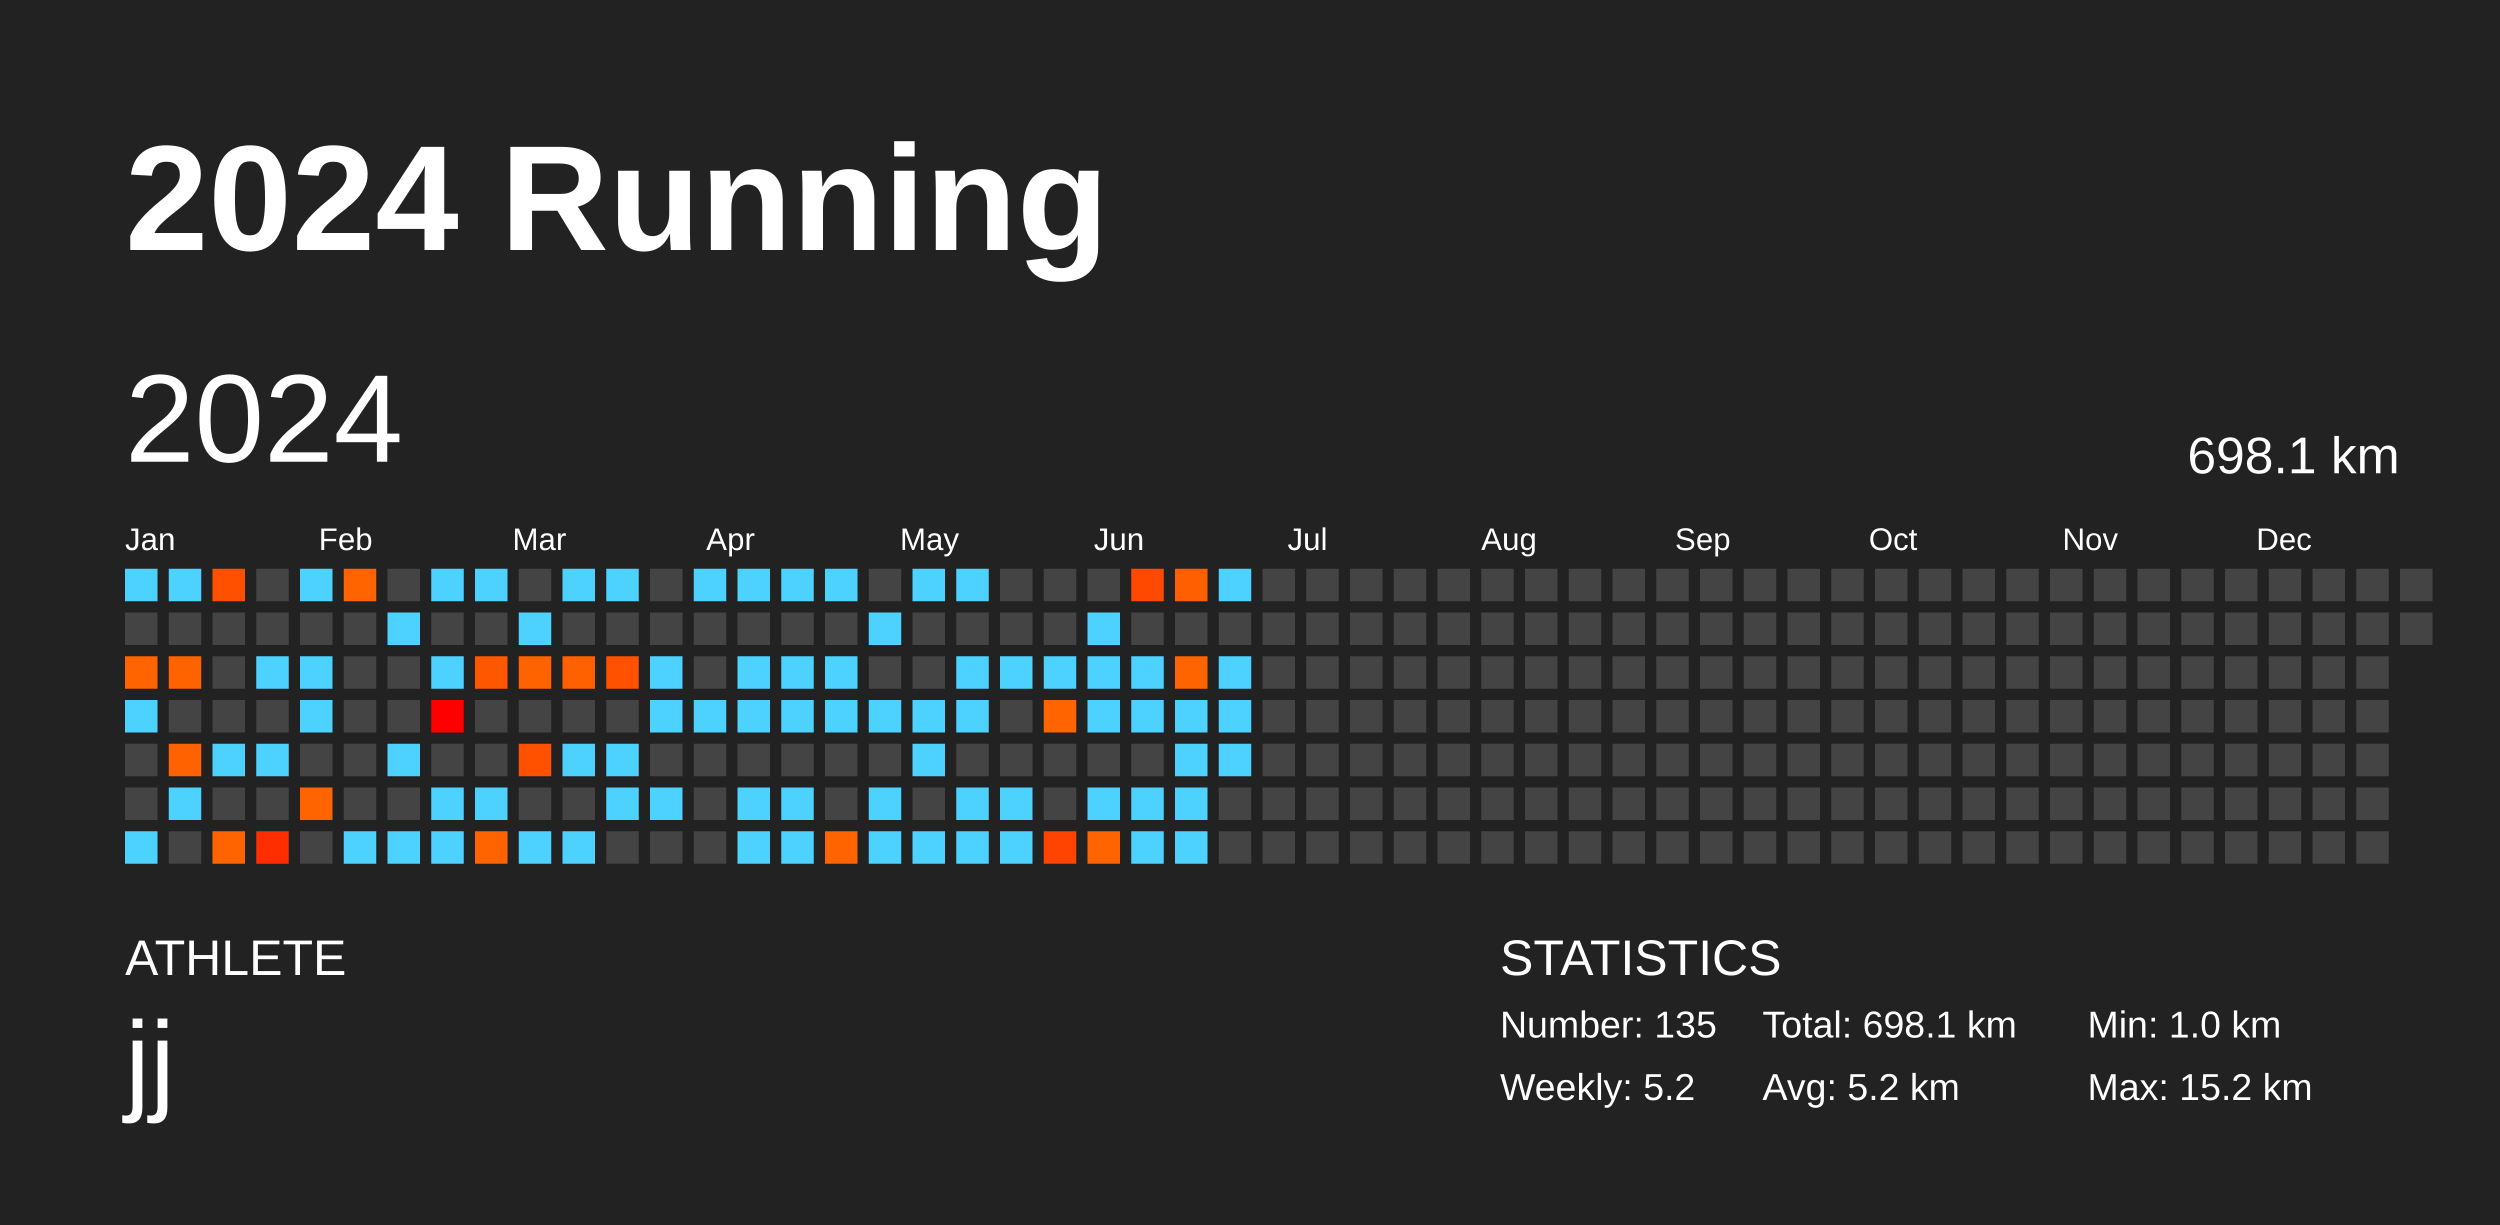
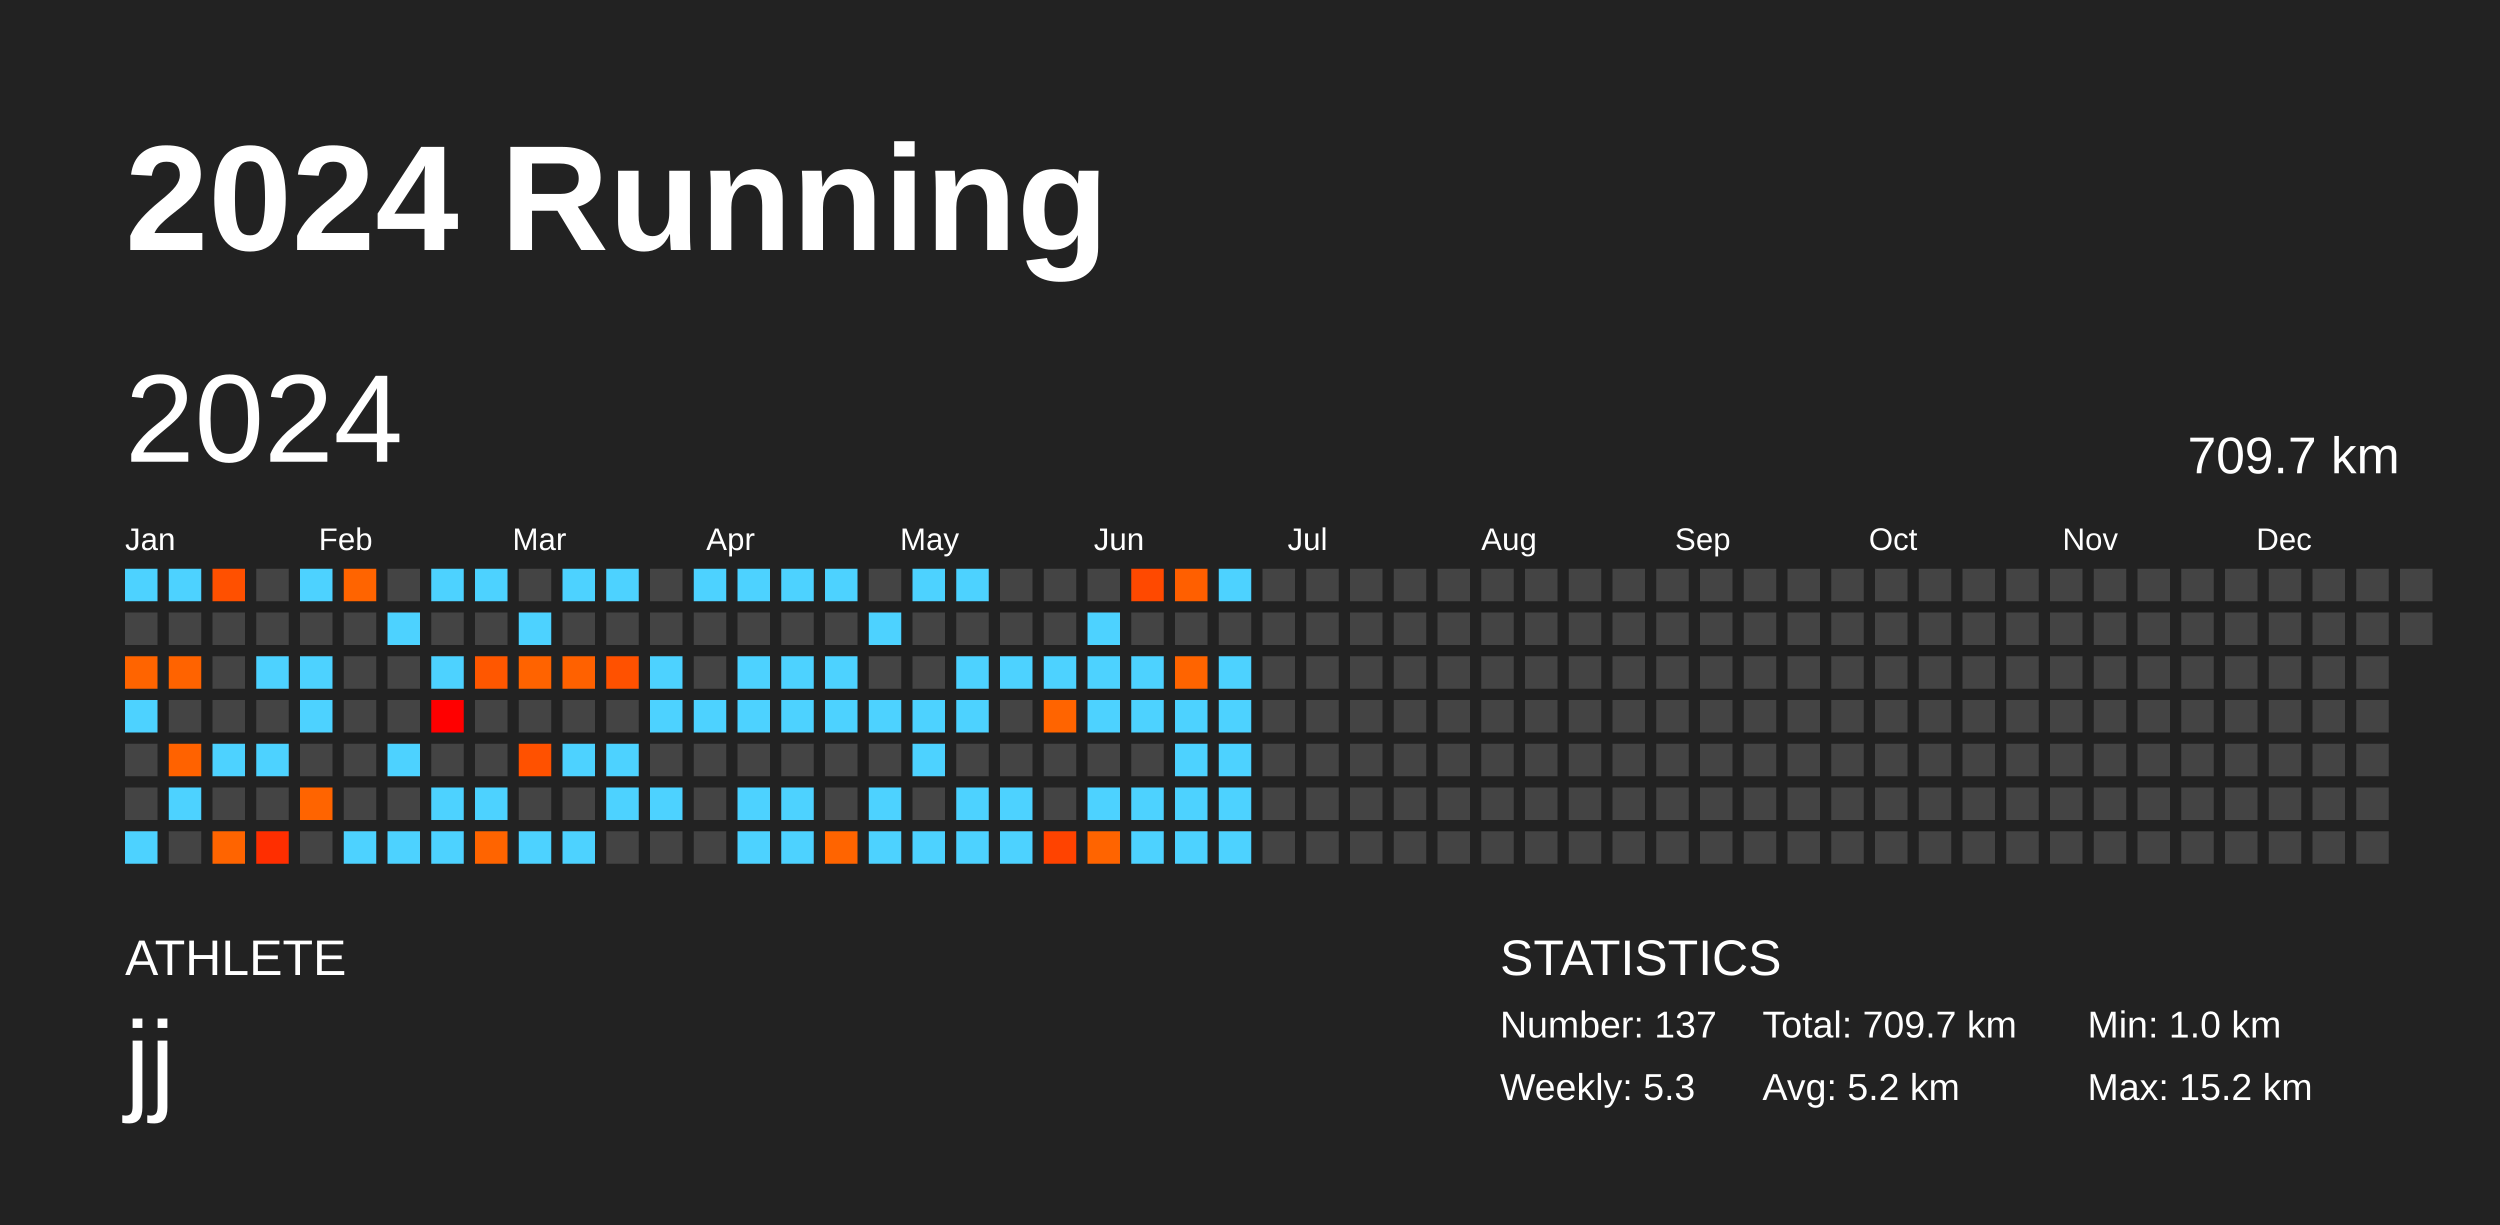
<svg xmlns="http://www.w3.org/2000/svg" baseProfile="full" height="98mm" version="1.1" viewBox="0,0,200,98" width="200mm">
  <defs />
  <rect fill="#222222" height="98" width="200" x="0" y="0" />
  <text fill="#FFFFFF" style="font-size:12px; font-family:Arial; font-weight:bold;" x="10" y="20">2024 Running</text>
  <text fill="#FFFFFF" style="font-size:4px; font-family:Arial" x="10" y="78">ATHLETE</text>
  <text fill="#FFFFFF" style="font-size:9px; font-family:Arial" x="10" y="88">jj</text>
  <text fill="#FFFFFF" style="font-size:4px; font-family:Arial" x="120" y="78">STATISTICS</text>
-   <text fill="#FFFFFF" style="font-size:3px; font-family:Arial" x="120" y="83">Number: 135</text>
-   <text fill="#FFFFFF" style="font-size:3px; font-family:Arial" x="120" y="88">Weekly: 5.2</text>
-   <text fill="#FFFFFF" style="font-size:3px; font-family:Arial" x="141" y="83">Total: 698.1 km</text>
+   <text fill="#FFFFFF" style="font-size:3px; font-family:Arial" x="120" y="83">Number: 137</text>
+   <text fill="#FFFFFF" style="font-size:3px; font-family:Arial" x="120" y="88">Weekly: 5.3</text>
+   <text fill="#FFFFFF" style="font-size:3px; font-family:Arial" x="141" y="83">Total: 709.7 km</text>
  <text fill="#FFFFFF" style="font-size:3px; font-family:Arial" x="141" y="88">Avg: 5.2 km</text>
  <text fill="#FFFFFF" style="font-size:3px; font-family:Arial" x="167" y="83">Min: 1.0 km</text>
  <text fill="#FFFFFF" style="font-size:3px; font-family:Arial" x="167" y="88">Max: 15.2 km</text>
  <text dominant-baseline="hanging" fill="#FFFFFF" style="font-size:10.0px; font-family:Arial;" x="10" y="30">2024</text>
-   <text dominant-baseline="hanging" fill="#FFFFFF" style="font-size:4.125px; font-family:Arial;" x="175" y="35">698.1 km</text>
+   <text dominant-baseline="hanging" fill="#FFFFFF" style="font-size:4.125px; font-family:Arial;" x="175" y="35">709.7 km</text>
  <text fill="#FFFFFF" style="font-size:2.5px; font-family:Arial" x="10.0" y="44">Jan</text>
  <text fill="#FFFFFF" style="font-size:2.5px; font-family:Arial" x="25.5" y="44">Feb</text>
  <text fill="#FFFFFF" style="font-size:2.5px; font-family:Arial" x="41.0" y="44">Mar</text>
  <text fill="#FFFFFF" style="font-size:2.5px; font-family:Arial" x="56.5" y="44">Apr</text>
  <text fill="#FFFFFF" style="font-size:2.5px; font-family:Arial" x="72.0" y="44">May</text>
  <text fill="#FFFFFF" style="font-size:2.5px; font-family:Arial" x="87.5" y="44">Jun</text>
  <text fill="#FFFFFF" style="font-size:2.5px; font-family:Arial" x="103.0" y="44">Jul</text>
  <text fill="#FFFFFF" style="font-size:2.5px; font-family:Arial" x="118.5" y="44">Aug</text>
  <text fill="#FFFFFF" style="font-size:2.5px; font-family:Arial" x="134.0" y="44">Sep</text>
  <text fill="#FFFFFF" style="font-size:2.5px; font-family:Arial" x="149.5" y="44">Oct</text>
  <text fill="#FFFFFF" style="font-size:2.5px; font-family:Arial" x="165.0" y="44">Nov</text>
  <text fill="#FFFFFF" style="font-size:2.5px; font-family:Arial" x="180.5" y="44">Dec</text>
  <rect fill="#4dd2ff" height="2.6" width="2.6" x="10.0" y="45.5" />
  <rect fill="#444444" height="2.6" width="2.6" x="10.0" y="49.0" />
  <rect fill="#ff6400" height="2.6" width="2.6" x="10.0" y="52.5" />
  <rect fill="#4dd2ff" height="2.6" width="2.6" x="10.0" y="56.0" />
  <rect fill="#444444" height="2.6" width="2.6" x="10.0" y="59.5" />
  <rect fill="#444444" height="2.6" width="2.6" x="10.0" y="63.0" />
  <rect fill="#4dd2ff" height="2.6" width="2.6" x="10.0" y="66.5" />
  <rect fill="#4dd2ff" height="2.6" width="2.6" x="13.5" y="45.5" />
  <rect fill="#444444" height="2.6" width="2.6" x="13.5" y="49.0" />
  <rect fill="#ff6300" height="2.6" width="2.6" x="13.5" y="52.5" />
  <rect fill="#444444" height="2.6" width="2.6" x="13.5" y="56.0" />
  <rect fill="#ff6200" height="2.6" width="2.6" x="13.5" y="59.5" />
  <rect fill="#4dd2ff" height="2.6" width="2.6" x="13.5" y="63.0" />
  <rect fill="#444444" height="2.6" width="2.6" x="13.5" y="66.5" />
  <rect fill="#ff5000" height="2.6" width="2.6" x="17.0" y="45.5" />
  <rect fill="#444444" height="2.6" width="2.6" x="17.0" y="49.0" />
  <rect fill="#444444" height="2.6" width="2.6" x="17.0" y="52.5" />
  <rect fill="#444444" height="2.6" width="2.6" x="17.0" y="56.0" />
  <rect fill="#4dd2ff" height="2.6" width="2.6" x="17.0" y="59.5" />
  <rect fill="#444444" height="2.6" width="2.6" x="17.0" y="63.0" />
  <rect fill="#ff6400" height="2.6" width="2.6" x="17.0" y="66.5" />
  <rect fill="#444444" height="2.6" width="2.6" x="20.5" y="45.5" />
  <rect fill="#444444" height="2.6" width="2.6" x="20.5" y="49.0" />
  <rect fill="#4dd2ff" height="2.6" width="2.6" x="20.5" y="52.5" />
  <rect fill="#444444" height="2.6" width="2.6" x="20.5" y="56.0" />
  <rect fill="#4dd2ff" height="2.6" width="2.6" x="20.5" y="59.5" />
  <rect fill="#444444" height="2.6" width="2.6" x="20.5" y="63.0" />
  <rect fill="#ff2e00" height="2.6" width="2.6" x="20.5" y="66.5" />
  <rect fill="#4dd2ff" height="2.6" width="2.6" x="24.0" y="45.5" />
  <rect fill="#444444" height="2.6" width="2.6" x="24.0" y="49.0" />
  <rect fill="#4dd2ff" height="2.6" width="2.6" x="24.0" y="52.5" />
  <rect fill="#4dd2ff" height="2.6" width="2.6" x="24.0" y="56.0" />
  <rect fill="#444444" height="2.6" width="2.6" x="24.0" y="59.5" />
  <rect fill="#ff6400" height="2.6" width="2.6" x="24.0" y="63.0" />
  <rect fill="#444444" height="2.6" width="2.6" x="24.0" y="66.5" />
  <rect fill="#ff6400" height="2.6" width="2.6" x="27.5" y="45.5" />
  <rect fill="#444444" height="2.6" width="2.6" x="27.5" y="49.0" />
  <rect fill="#444444" height="2.6" width="2.6" x="27.5" y="52.5" />
  <rect fill="#444444" height="2.6" width="2.6" x="27.5" y="56.0" />
  <rect fill="#444444" height="2.6" width="2.6" x="27.5" y="59.5" />
  <rect fill="#444444" height="2.6" width="2.6" x="27.5" y="63.0" />
  <rect fill="#4dd2ff" height="2.6" width="2.6" x="27.5" y="66.5" />
  <rect fill="#444444" height="2.6" width="2.6" x="31.0" y="45.5" />
  <rect fill="#4dd2ff" height="2.6" width="2.6" x="31.0" y="49.0" />
  <rect fill="#444444" height="2.6" width="2.6" x="31.0" y="52.5" />
  <rect fill="#444444" height="2.6" width="2.6" x="31.0" y="56.0" />
  <rect fill="#4dd2ff" height="2.6" width="2.6" x="31.0" y="59.5" />
  <rect fill="#444444" height="2.6" width="2.6" x="31.0" y="63.0" />
  <rect fill="#4dd2ff" height="2.6" width="2.6" x="31.0" y="66.5" />
  <rect fill="#4dd2ff" height="2.6" width="2.6" x="34.5" y="45.5" />
  <rect fill="#444444" height="2.6" width="2.6" x="34.5" y="49.0" />
  <rect fill="#4dd2ff" height="2.6" width="2.6" x="34.5" y="52.5" />
  <rect fill="#ff0000" height="2.6" width="2.6" x="34.5" y="56.0" />
  <rect fill="#444444" height="2.6" width="2.6" x="34.5" y="59.5" />
  <rect fill="#4dd2ff" height="2.6" width="2.6" x="34.5" y="63.0" />
  <rect fill="#4dd2ff" height="2.6" width="2.6" x="34.5" y="66.5" />
  <rect fill="#4dd2ff" height="2.6" width="2.6" x="38.0" y="45.5" />
  <rect fill="#444444" height="2.6" width="2.6" x="38.0" y="49.0" />
  <rect fill="#ff5700" height="2.6" width="2.6" x="38.0" y="52.5" />
  <rect fill="#444444" height="2.6" width="2.6" x="38.0" y="56.0" />
  <rect fill="#444444" height="2.6" width="2.6" x="38.0" y="59.5" />
  <rect fill="#4dd2ff" height="2.6" width="2.6" x="38.0" y="63.0" />
  <rect fill="#ff6400" height="2.6" width="2.6" x="38.0" y="66.5" />
  <rect fill="#444444" height="2.6" width="2.6" x="41.5" y="45.5" />
  <rect fill="#4dd2ff" height="2.6" width="2.6" x="41.5" y="49.0" />
  <rect fill="#ff6300" height="2.6" width="2.6" x="41.5" y="52.5" />
  <rect fill="#444444" height="2.6" width="2.6" x="41.5" y="56.0" />
  <rect fill="#ff5100" height="2.6" width="2.6" x="41.5" y="59.5" />
  <rect fill="#444444" height="2.6" width="2.6" x="41.5" y="63.0" />
  <rect fill="#4dd2ff" height="2.6" width="2.6" x="41.5" y="66.5" />
  <rect fill="#4dd2ff" height="2.6" width="2.6" x="45.0" y="45.5" />
  <rect fill="#444444" height="2.6" width="2.6" x="45.0" y="49.0" />
  <rect fill="#ff6100" height="2.6" width="2.6" x="45.0" y="52.5" />
  <rect fill="#444444" height="2.6" width="2.6" x="45.0" y="56.0" />
  <rect fill="#4dd2ff" height="2.6" width="2.6" x="45.0" y="59.5" />
  <rect fill="#444444" height="2.6" width="2.6" x="45.0" y="63.0" />
  <rect fill="#4dd2ff" height="2.6" width="2.6" x="45.0" y="66.5" />
  <rect fill="#4dd2ff" height="2.6" width="2.6" x="48.5" y="45.5" />
  <rect fill="#444444" height="2.6" width="2.6" x="48.5" y="49.0" />
  <rect fill="#ff5100" height="2.6" width="2.6" x="48.5" y="52.5" />
  <rect fill="#444444" height="2.6" width="2.6" x="48.5" y="56.0" />
  <rect fill="#4dd2ff" height="2.6" width="2.6" x="48.5" y="59.5" />
  <rect fill="#4dd2ff" height="2.6" width="2.6" x="48.5" y="63.0" />
  <rect fill="#444444" height="2.6" width="2.6" x="48.5" y="66.5" />
  <rect fill="#444444" height="2.6" width="2.6" x="52.0" y="45.5" />
  <rect fill="#444444" height="2.6" width="2.6" x="52.0" y="49.0" />
  <rect fill="#4dd2ff" height="2.6" width="2.6" x="52.0" y="52.5" />
  <rect fill="#4dd2ff" height="2.6" width="2.6" x="52.0" y="56.0" />
  <rect fill="#444444" height="2.6" width="2.6" x="52.0" y="59.5" />
  <rect fill="#4dd2ff" height="2.6" width="2.6" x="52.0" y="63.0" />
  <rect fill="#444444" height="2.6" width="2.6" x="52.0" y="66.5" />
  <rect fill="#4dd2ff" height="2.6" width="2.6" x="55.5" y="45.5" />
  <rect fill="#444444" height="2.6" width="2.6" x="55.5" y="49.0" />
  <rect fill="#444444" height="2.6" width="2.6" x="55.5" y="52.5" />
  <rect fill="#4dd2ff" height="2.6" width="2.6" x="55.5" y="56.0" />
  <rect fill="#444444" height="2.6" width="2.6" x="55.5" y="59.5" />
  <rect fill="#444444" height="2.6" width="2.6" x="55.5" y="63.0" />
  <rect fill="#444444" height="2.6" width="2.6" x="55.5" y="66.5" />
  <rect fill="#4dd2ff" height="2.6" width="2.6" x="59.0" y="45.5" />
  <rect fill="#444444" height="2.6" width="2.6" x="59.0" y="49.0" />
  <rect fill="#4dd2ff" height="2.6" width="2.6" x="59.0" y="52.5" />
  <rect fill="#4dd2ff" height="2.6" width="2.6" x="59.0" y="56.0" />
  <rect fill="#444444" height="2.6" width="2.6" x="59.0" y="59.5" />
  <rect fill="#4dd2ff" height="2.6" width="2.6" x="59.0" y="63.0" />
  <rect fill="#4dd2ff" height="2.6" width="2.6" x="59.0" y="66.5" />
  <rect fill="#4dd2ff" height="2.6" width="2.6" x="62.5" y="45.5" />
  <rect fill="#444444" height="2.6" width="2.6" x="62.5" y="49.0" />
  <rect fill="#4dd2ff" height="2.6" width="2.6" x="62.5" y="52.5" />
  <rect fill="#4dd2ff" height="2.6" width="2.6" x="62.5" y="56.0" />
  <rect fill="#444444" height="2.6" width="2.6" x="62.5" y="59.5" />
  <rect fill="#4dd2ff" height="2.6" width="2.6" x="62.5" y="63.0" />
  <rect fill="#4dd2ff" height="2.6" width="2.6" x="62.5" y="66.5" />
  <rect fill="#4dd2ff" height="2.6" width="2.6" x="66.0" y="45.5" />
  <rect fill="#444444" height="2.6" width="2.6" x="66.0" y="49.0" />
  <rect fill="#4dd2ff" height="2.6" width="2.6" x="66.0" y="52.5" />
  <rect fill="#4dd2ff" height="2.6" width="2.6" x="66.0" y="56.0" />
  <rect fill="#444444" height="2.6" width="2.6" x="66.0" y="59.5" />
  <rect fill="#444444" height="2.6" width="2.6" x="66.0" y="63.0" />
  <rect fill="#ff6400" height="2.6" width="2.6" x="66.0" y="66.5" />
  <rect fill="#444444" height="2.6" width="2.6" x="69.5" y="45.5" />
  <rect fill="#4dd2ff" height="2.6" width="2.6" x="69.5" y="49.0" />
  <rect fill="#444444" height="2.6" width="2.6" x="69.5" y="52.5" />
  <rect fill="#4dd2ff" height="2.6" width="2.6" x="69.5" y="56.0" />
  <rect fill="#444444" height="2.6" width="2.6" x="69.5" y="59.5" />
  <rect fill="#4dd2ff" height="2.6" width="2.6" x="69.5" y="63.0" />
  <rect fill="#4dd2ff" height="2.6" width="2.6" x="69.5" y="66.5" />
  <rect fill="#4dd2ff" height="2.6" width="2.6" x="73.0" y="45.5" />
  <rect fill="#444444" height="2.6" width="2.6" x="73.0" y="49.0" />
  <rect fill="#444444" height="2.6" width="2.6" x="73.0" y="52.5" />
  <rect fill="#4dd2ff" height="2.6" width="2.6" x="73.0" y="56.0" />
  <rect fill="#4dd2ff" height="2.6" width="2.6" x="73.0" y="59.5" />
  <rect fill="#444444" height="2.6" width="2.6" x="73.0" y="63.0" />
  <rect fill="#4dd2ff" height="2.6" width="2.6" x="73.0" y="66.5" />
  <rect fill="#4dd2ff" height="2.6" width="2.6" x="76.5" y="45.5" />
  <rect fill="#444444" height="2.6" width="2.6" x="76.5" y="49.0" />
  <rect fill="#4dd2ff" height="2.6" width="2.6" x="76.5" y="52.5" />
  <rect fill="#4dd2ff" height="2.6" width="2.6" x="76.5" y="56.0" />
  <rect fill="#444444" height="2.6" width="2.6" x="76.5" y="59.5" />
  <rect fill="#4dd2ff" height="2.6" width="2.6" x="76.5" y="63.0" />
  <rect fill="#4dd2ff" height="2.6" width="2.6" x="76.5" y="66.5" />
  <rect fill="#444444" height="2.6" width="2.6" x="80.0" y="45.5" />
  <rect fill="#444444" height="2.6" width="2.6" x="80.0" y="49.0" />
  <rect fill="#4dd2ff" height="2.6" width="2.6" x="80.0" y="52.5" />
  <rect fill="#444444" height="2.6" width="2.6" x="80.0" y="56.0" />
  <rect fill="#444444" height="2.6" width="2.6" x="80.0" y="59.5" />
  <rect fill="#4dd2ff" height="2.6" width="2.6" x="80.0" y="63.0" />
  <rect fill="#4dd2ff" height="2.6" width="2.6" x="80.0" y="66.5" />
  <rect fill="#444444" height="2.6" width="2.6" x="83.5" y="45.5" />
  <rect fill="#444444" height="2.6" width="2.6" x="83.5" y="49.0" />
  <rect fill="#4dd2ff" height="2.6" width="2.6" x="83.5" y="52.5" />
  <rect fill="#ff6400" height="2.6" width="2.6" x="83.5" y="56.0" />
  <rect fill="#444444" height="2.6" width="2.6" x="83.5" y="59.5" />
  <rect fill="#444444" height="2.6" width="2.6" x="83.5" y="63.0" />
  <rect fill="#ff4300" height="2.6" width="2.6" x="83.5" y="66.5" />
  <rect fill="#444444" height="2.6" width="2.6" x="87.0" y="45.5" />
  <rect fill="#4dd2ff" height="2.6" width="2.6" x="87.0" y="49.0" />
  <rect fill="#4dd2ff" height="2.6" width="2.6" x="87.0" y="52.5" />
  <rect fill="#4dd2ff" height="2.6" width="2.6" x="87.0" y="56.0" />
  <rect fill="#444444" height="2.6" width="2.6" x="87.0" y="59.5" />
  <rect fill="#4dd2ff" height="2.6" width="2.6" x="87.0" y="63.0" />
  <rect fill="#ff6400" height="2.6" width="2.6" x="87.0" y="66.5" />
  <rect fill="#ff4900" height="2.6" width="2.6" x="90.5" y="45.5" />
  <rect fill="#444444" height="2.6" width="2.6" x="90.5" y="49.0" />
  <rect fill="#4dd2ff" height="2.6" width="2.6" x="90.5" y="52.5" />
  <rect fill="#4dd2ff" height="2.6" width="2.6" x="90.5" y="56.0" />
  <rect fill="#444444" height="2.6" width="2.6" x="90.5" y="59.5" />
  <rect fill="#4dd2ff" height="2.6" width="2.6" x="90.5" y="63.0" />
  <rect fill="#4dd2ff" height="2.6" width="2.6" x="90.5" y="66.5" />
  <rect fill="#ff5f00" height="2.6" width="2.6" x="94.0" y="45.5" />
  <rect fill="#444444" height="2.6" width="2.6" x="94.0" y="49.0" />
  <rect fill="#ff6400" height="2.6" width="2.6" x="94.0" y="52.5" />
  <rect fill="#4dd2ff" height="2.6" width="2.6" x="94.0" y="56.0" />
  <rect fill="#4dd2ff" height="2.6" width="2.6" x="94.0" y="59.5" />
  <rect fill="#4dd2ff" height="2.6" width="2.6" x="94.0" y="63.0" />
  <rect fill="#4dd2ff" height="2.6" width="2.6" x="94.0" y="66.5" />
  <rect fill="#4dd2ff" height="2.6" width="2.6" x="97.5" y="45.5" />
  <rect fill="#444444" height="2.6" width="2.6" x="97.5" y="49.0" />
  <rect fill="#4dd2ff" height="2.6" width="2.6" x="97.5" y="52.5" />
  <rect fill="#4dd2ff" height="2.6" width="2.6" x="97.5" y="56.0" />
  <rect fill="#4dd2ff" height="2.6" width="2.6" x="97.5" y="59.5" />
-   <rect fill="#444444" height="2.6" width="2.6" x="97.5" y="63.0" />
-   <rect fill="#444444" height="2.6" width="2.6" x="97.5" y="66.5" />
+   <rect fill="#4dd2ff" height="2.6" width="2.6" x="97.5" y="63.0" />
+   <rect fill="#4dd2ff" height="2.6" width="2.6" x="97.5" y="66.5" />
  <rect fill="#444444" height="2.6" width="2.6" x="101.0" y="45.5" />
  <rect fill="#444444" height="2.6" width="2.6" x="101.0" y="49.0" />
  <rect fill="#444444" height="2.6" width="2.6" x="101.0" y="52.5" />
  <rect fill="#444444" height="2.6" width="2.6" x="101.0" y="56.0" />
  <rect fill="#444444" height="2.6" width="2.6" x="101.0" y="59.5" />
  <rect fill="#444444" height="2.6" width="2.6" x="101.0" y="63.0" />
  <rect fill="#444444" height="2.6" width="2.6" x="101.0" y="66.5" />
  <rect fill="#444444" height="2.6" width="2.6" x="104.5" y="45.5" />
  <rect fill="#444444" height="2.6" width="2.6" x="104.5" y="49.0" />
  <rect fill="#444444" height="2.6" width="2.6" x="104.5" y="52.5" />
  <rect fill="#444444" height="2.6" width="2.6" x="104.5" y="56.0" />
  <rect fill="#444444" height="2.6" width="2.6" x="104.5" y="59.5" />
  <rect fill="#444444" height="2.6" width="2.6" x="104.5" y="63.0" />
  <rect fill="#444444" height="2.6" width="2.6" x="104.5" y="66.5" />
  <rect fill="#444444" height="2.6" width="2.6" x="108.0" y="45.5" />
  <rect fill="#444444" height="2.6" width="2.6" x="108.0" y="49.0" />
  <rect fill="#444444" height="2.6" width="2.6" x="108.0" y="52.5" />
  <rect fill="#444444" height="2.6" width="2.6" x="108.0" y="56.0" />
  <rect fill="#444444" height="2.6" width="2.6" x="108.0" y="59.5" />
  <rect fill="#444444" height="2.6" width="2.6" x="108.0" y="63.0" />
  <rect fill="#444444" height="2.6" width="2.6" x="108.0" y="66.5" />
  <rect fill="#444444" height="2.6" width="2.6" x="111.5" y="45.5" />
  <rect fill="#444444" height="2.6" width="2.6" x="111.5" y="49.0" />
  <rect fill="#444444" height="2.6" width="2.6" x="111.5" y="52.5" />
  <rect fill="#444444" height="2.6" width="2.6" x="111.5" y="56.0" />
  <rect fill="#444444" height="2.6" width="2.6" x="111.5" y="59.5" />
  <rect fill="#444444" height="2.6" width="2.6" x="111.5" y="63.0" />
  <rect fill="#444444" height="2.6" width="2.6" x="111.5" y="66.5" />
  <rect fill="#444444" height="2.6" width="2.6" x="115.0" y="45.5" />
  <rect fill="#444444" height="2.6" width="2.6" x="115.0" y="49.0" />
  <rect fill="#444444" height="2.6" width="2.6" x="115.0" y="52.5" />
  <rect fill="#444444" height="2.6" width="2.6" x="115.0" y="56.0" />
  <rect fill="#444444" height="2.6" width="2.6" x="115.0" y="59.5" />
  <rect fill="#444444" height="2.6" width="2.6" x="115.0" y="63.0" />
  <rect fill="#444444" height="2.6" width="2.6" x="115.0" y="66.5" />
  <rect fill="#444444" height="2.6" width="2.6" x="118.5" y="45.5" />
  <rect fill="#444444" height="2.6" width="2.6" x="118.5" y="49.0" />
  <rect fill="#444444" height="2.6" width="2.6" x="118.5" y="52.5" />
  <rect fill="#444444" height="2.6" width="2.6" x="118.5" y="56.0" />
  <rect fill="#444444" height="2.6" width="2.6" x="118.5" y="59.5" />
  <rect fill="#444444" height="2.6" width="2.6" x="118.5" y="63.0" />
  <rect fill="#444444" height="2.6" width="2.6" x="118.5" y="66.5" />
  <rect fill="#444444" height="2.6" width="2.6" x="122.0" y="45.5" />
  <rect fill="#444444" height="2.6" width="2.6" x="122.0" y="49.0" />
  <rect fill="#444444" height="2.6" width="2.6" x="122.0" y="52.5" />
  <rect fill="#444444" height="2.6" width="2.6" x="122.0" y="56.0" />
  <rect fill="#444444" height="2.6" width="2.6" x="122.0" y="59.5" />
  <rect fill="#444444" height="2.6" width="2.6" x="122.0" y="63.0" />
  <rect fill="#444444" height="2.6" width="2.6" x="122.0" y="66.5" />
  <rect fill="#444444" height="2.6" width="2.6" x="125.5" y="45.5" />
  <rect fill="#444444" height="2.6" width="2.6" x="125.5" y="49.0" />
  <rect fill="#444444" height="2.6" width="2.6" x="125.5" y="52.5" />
  <rect fill="#444444" height="2.6" width="2.6" x="125.5" y="56.0" />
  <rect fill="#444444" height="2.6" width="2.6" x="125.5" y="59.5" />
  <rect fill="#444444" height="2.6" width="2.6" x="125.5" y="63.0" />
  <rect fill="#444444" height="2.6" width="2.6" x="125.5" y="66.5" />
  <rect fill="#444444" height="2.6" width="2.6" x="129.0" y="45.5" />
  <rect fill="#444444" height="2.6" width="2.6" x="129.0" y="49.0" />
  <rect fill="#444444" height="2.6" width="2.6" x="129.0" y="52.5" />
  <rect fill="#444444" height="2.6" width="2.6" x="129.0" y="56.0" />
  <rect fill="#444444" height="2.6" width="2.6" x="129.0" y="59.5" />
  <rect fill="#444444" height="2.6" width="2.6" x="129.0" y="63.0" />
  <rect fill="#444444" height="2.6" width="2.6" x="129.0" y="66.5" />
  <rect fill="#444444" height="2.6" width="2.6" x="132.5" y="45.5" />
  <rect fill="#444444" height="2.6" width="2.6" x="132.5" y="49.0" />
  <rect fill="#444444" height="2.6" width="2.6" x="132.5" y="52.5" />
  <rect fill="#444444" height="2.6" width="2.6" x="132.5" y="56.0" />
  <rect fill="#444444" height="2.6" width="2.6" x="132.5" y="59.5" />
  <rect fill="#444444" height="2.6" width="2.6" x="132.5" y="63.0" />
  <rect fill="#444444" height="2.6" width="2.6" x="132.5" y="66.5" />
  <rect fill="#444444" height="2.6" width="2.6" x="136.0" y="45.5" />
  <rect fill="#444444" height="2.6" width="2.6" x="136.0" y="49.0" />
  <rect fill="#444444" height="2.6" width="2.6" x="136.0" y="52.5" />
  <rect fill="#444444" height="2.6" width="2.6" x="136.0" y="56.0" />
  <rect fill="#444444" height="2.6" width="2.6" x="136.0" y="59.5" />
  <rect fill="#444444" height="2.6" width="2.6" x="136.0" y="63.0" />
  <rect fill="#444444" height="2.6" width="2.6" x="136.0" y="66.5" />
  <rect fill="#444444" height="2.6" width="2.6" x="139.5" y="45.5" />
  <rect fill="#444444" height="2.6" width="2.6" x="139.5" y="49.0" />
  <rect fill="#444444" height="2.6" width="2.6" x="139.5" y="52.5" />
  <rect fill="#444444" height="2.6" width="2.6" x="139.5" y="56.0" />
  <rect fill="#444444" height="2.6" width="2.6" x="139.5" y="59.5" />
  <rect fill="#444444" height="2.6" width="2.6" x="139.5" y="63.0" />
  <rect fill="#444444" height="2.6" width="2.6" x="139.5" y="66.5" />
  <rect fill="#444444" height="2.6" width="2.6" x="143.0" y="45.5" />
  <rect fill="#444444" height="2.6" width="2.6" x="143.0" y="49.0" />
  <rect fill="#444444" height="2.6" width="2.6" x="143.0" y="52.5" />
  <rect fill="#444444" height="2.6" width="2.6" x="143.0" y="56.0" />
  <rect fill="#444444" height="2.6" width="2.6" x="143.0" y="59.5" />
  <rect fill="#444444" height="2.6" width="2.6" x="143.0" y="63.0" />
  <rect fill="#444444" height="2.6" width="2.6" x="143.0" y="66.5" />
  <rect fill="#444444" height="2.6" width="2.6" x="146.5" y="45.5" />
  <rect fill="#444444" height="2.6" width="2.6" x="146.5" y="49.0" />
  <rect fill="#444444" height="2.6" width="2.6" x="146.5" y="52.5" />
  <rect fill="#444444" height="2.6" width="2.6" x="146.5" y="56.0" />
  <rect fill="#444444" height="2.6" width="2.6" x="146.5" y="59.5" />
  <rect fill="#444444" height="2.6" width="2.6" x="146.5" y="63.0" />
  <rect fill="#444444" height="2.6" width="2.6" x="146.5" y="66.5" />
  <rect fill="#444444" height="2.6" width="2.6" x="150.0" y="45.5" />
  <rect fill="#444444" height="2.6" width="2.6" x="150.0" y="49.0" />
  <rect fill="#444444" height="2.6" width="2.6" x="150.0" y="52.5" />
  <rect fill="#444444" height="2.6" width="2.6" x="150.0" y="56.0" />
  <rect fill="#444444" height="2.6" width="2.6" x="150.0" y="59.5" />
  <rect fill="#444444" height="2.6" width="2.6" x="150.0" y="63.0" />
  <rect fill="#444444" height="2.6" width="2.6" x="150.0" y="66.5" />
  <rect fill="#444444" height="2.6" width="2.6" x="153.5" y="45.5" />
  <rect fill="#444444" height="2.6" width="2.6" x="153.5" y="49.0" />
  <rect fill="#444444" height="2.6" width="2.6" x="153.5" y="52.5" />
  <rect fill="#444444" height="2.6" width="2.6" x="153.5" y="56.0" />
  <rect fill="#444444" height="2.6" width="2.6" x="153.5" y="59.5" />
  <rect fill="#444444" height="2.6" width="2.6" x="153.5" y="63.0" />
  <rect fill="#444444" height="2.6" width="2.6" x="153.5" y="66.5" />
  <rect fill="#444444" height="2.6" width="2.6" x="157.0" y="45.5" />
  <rect fill="#444444" height="2.6" width="2.6" x="157.0" y="49.0" />
  <rect fill="#444444" height="2.6" width="2.6" x="157.0" y="52.5" />
  <rect fill="#444444" height="2.6" width="2.6" x="157.0" y="56.0" />
  <rect fill="#444444" height="2.6" width="2.6" x="157.0" y="59.5" />
  <rect fill="#444444" height="2.6" width="2.6" x="157.0" y="63.0" />
  <rect fill="#444444" height="2.6" width="2.6" x="157.0" y="66.5" />
  <rect fill="#444444" height="2.6" width="2.6" x="160.5" y="45.5" />
  <rect fill="#444444" height="2.6" width="2.6" x="160.5" y="49.0" />
  <rect fill="#444444" height="2.6" width="2.6" x="160.5" y="52.5" />
  <rect fill="#444444" height="2.6" width="2.6" x="160.5" y="56.0" />
  <rect fill="#444444" height="2.6" width="2.6" x="160.5" y="59.5" />
  <rect fill="#444444" height="2.6" width="2.6" x="160.5" y="63.0" />
  <rect fill="#444444" height="2.6" width="2.6" x="160.5" y="66.5" />
  <rect fill="#444444" height="2.6" width="2.6" x="164.0" y="45.5" />
  <rect fill="#444444" height="2.6" width="2.6" x="164.0" y="49.0" />
  <rect fill="#444444" height="2.6" width="2.6" x="164.0" y="52.5" />
  <rect fill="#444444" height="2.6" width="2.6" x="164.0" y="56.0" />
  <rect fill="#444444" height="2.6" width="2.6" x="164.0" y="59.5" />
  <rect fill="#444444" height="2.6" width="2.6" x="164.0" y="63.0" />
  <rect fill="#444444" height="2.6" width="2.6" x="164.0" y="66.5" />
  <rect fill="#444444" height="2.6" width="2.6" x="167.5" y="45.5" />
  <rect fill="#444444" height="2.6" width="2.6" x="167.5" y="49.0" />
  <rect fill="#444444" height="2.6" width="2.6" x="167.5" y="52.5" />
  <rect fill="#444444" height="2.6" width="2.6" x="167.5" y="56.0" />
  <rect fill="#444444" height="2.6" width="2.6" x="167.5" y="59.5" />
  <rect fill="#444444" height="2.6" width="2.6" x="167.5" y="63.0" />
  <rect fill="#444444" height="2.6" width="2.6" x="167.5" y="66.5" />
  <rect fill="#444444" height="2.6" width="2.6" x="171.0" y="45.5" />
  <rect fill="#444444" height="2.6" width="2.6" x="171.0" y="49.0" />
  <rect fill="#444444" height="2.6" width="2.6" x="171.0" y="52.5" />
  <rect fill="#444444" height="2.6" width="2.6" x="171.0" y="56.0" />
  <rect fill="#444444" height="2.6" width="2.6" x="171.0" y="59.5" />
  <rect fill="#444444" height="2.6" width="2.6" x="171.0" y="63.0" />
  <rect fill="#444444" height="2.6" width="2.6" x="171.0" y="66.5" />
  <rect fill="#444444" height="2.6" width="2.6" x="174.5" y="45.5" />
  <rect fill="#444444" height="2.6" width="2.6" x="174.5" y="49.0" />
  <rect fill="#444444" height="2.6" width="2.6" x="174.5" y="52.5" />
  <rect fill="#444444" height="2.6" width="2.6" x="174.5" y="56.0" />
  <rect fill="#444444" height="2.6" width="2.6" x="174.5" y="59.5" />
  <rect fill="#444444" height="2.6" width="2.6" x="174.5" y="63.0" />
  <rect fill="#444444" height="2.6" width="2.6" x="174.5" y="66.5" />
  <rect fill="#444444" height="2.6" width="2.6" x="178.0" y="45.5" />
  <rect fill="#444444" height="2.6" width="2.6" x="178.0" y="49.0" />
  <rect fill="#444444" height="2.6" width="2.6" x="178.0" y="52.5" />
  <rect fill="#444444" height="2.6" width="2.6" x="178.0" y="56.0" />
  <rect fill="#444444" height="2.6" width="2.6" x="178.0" y="59.5" />
  <rect fill="#444444" height="2.6" width="2.6" x="178.0" y="63.0" />
  <rect fill="#444444" height="2.6" width="2.6" x="178.0" y="66.5" />
  <rect fill="#444444" height="2.6" width="2.6" x="181.5" y="45.5" />
  <rect fill="#444444" height="2.6" width="2.6" x="181.5" y="49.0" />
  <rect fill="#444444" height="2.6" width="2.6" x="181.5" y="52.5" />
  <rect fill="#444444" height="2.6" width="2.6" x="181.5" y="56.0" />
  <rect fill="#444444" height="2.6" width="2.6" x="181.5" y="59.5" />
  <rect fill="#444444" height="2.6" width="2.6" x="181.5" y="63.0" />
  <rect fill="#444444" height="2.6" width="2.6" x="181.5" y="66.5" />
  <rect fill="#444444" height="2.6" width="2.6" x="185.0" y="45.5" />
  <rect fill="#444444" height="2.6" width="2.6" x="185.0" y="49.0" />
  <rect fill="#444444" height="2.6" width="2.6" x="185.0" y="52.5" />
  <rect fill="#444444" height="2.6" width="2.6" x="185.0" y="56.0" />
  <rect fill="#444444" height="2.6" width="2.6" x="185.0" y="59.5" />
  <rect fill="#444444" height="2.6" width="2.6" x="185.0" y="63.0" />
  <rect fill="#444444" height="2.6" width="2.6" x="185.0" y="66.5" />
  <rect fill="#444444" height="2.6" width="2.6" x="188.5" y="45.5" />
  <rect fill="#444444" height="2.6" width="2.6" x="188.5" y="49.0" />
  <rect fill="#444444" height="2.6" width="2.6" x="188.5" y="52.5" />
  <rect fill="#444444" height="2.6" width="2.6" x="188.5" y="56.0" />
  <rect fill="#444444" height="2.6" width="2.6" x="188.5" y="59.5" />
  <rect fill="#444444" height="2.6" width="2.6" x="188.5" y="63.0" />
  <rect fill="#444444" height="2.6" width="2.6" x="188.5" y="66.5" />
  <rect fill="#444444" height="2.6" width="2.6" x="192.0" y="45.5" />
  <rect fill="#444444" height="2.6" width="2.6" x="192.0" y="49.0" />
</svg>
